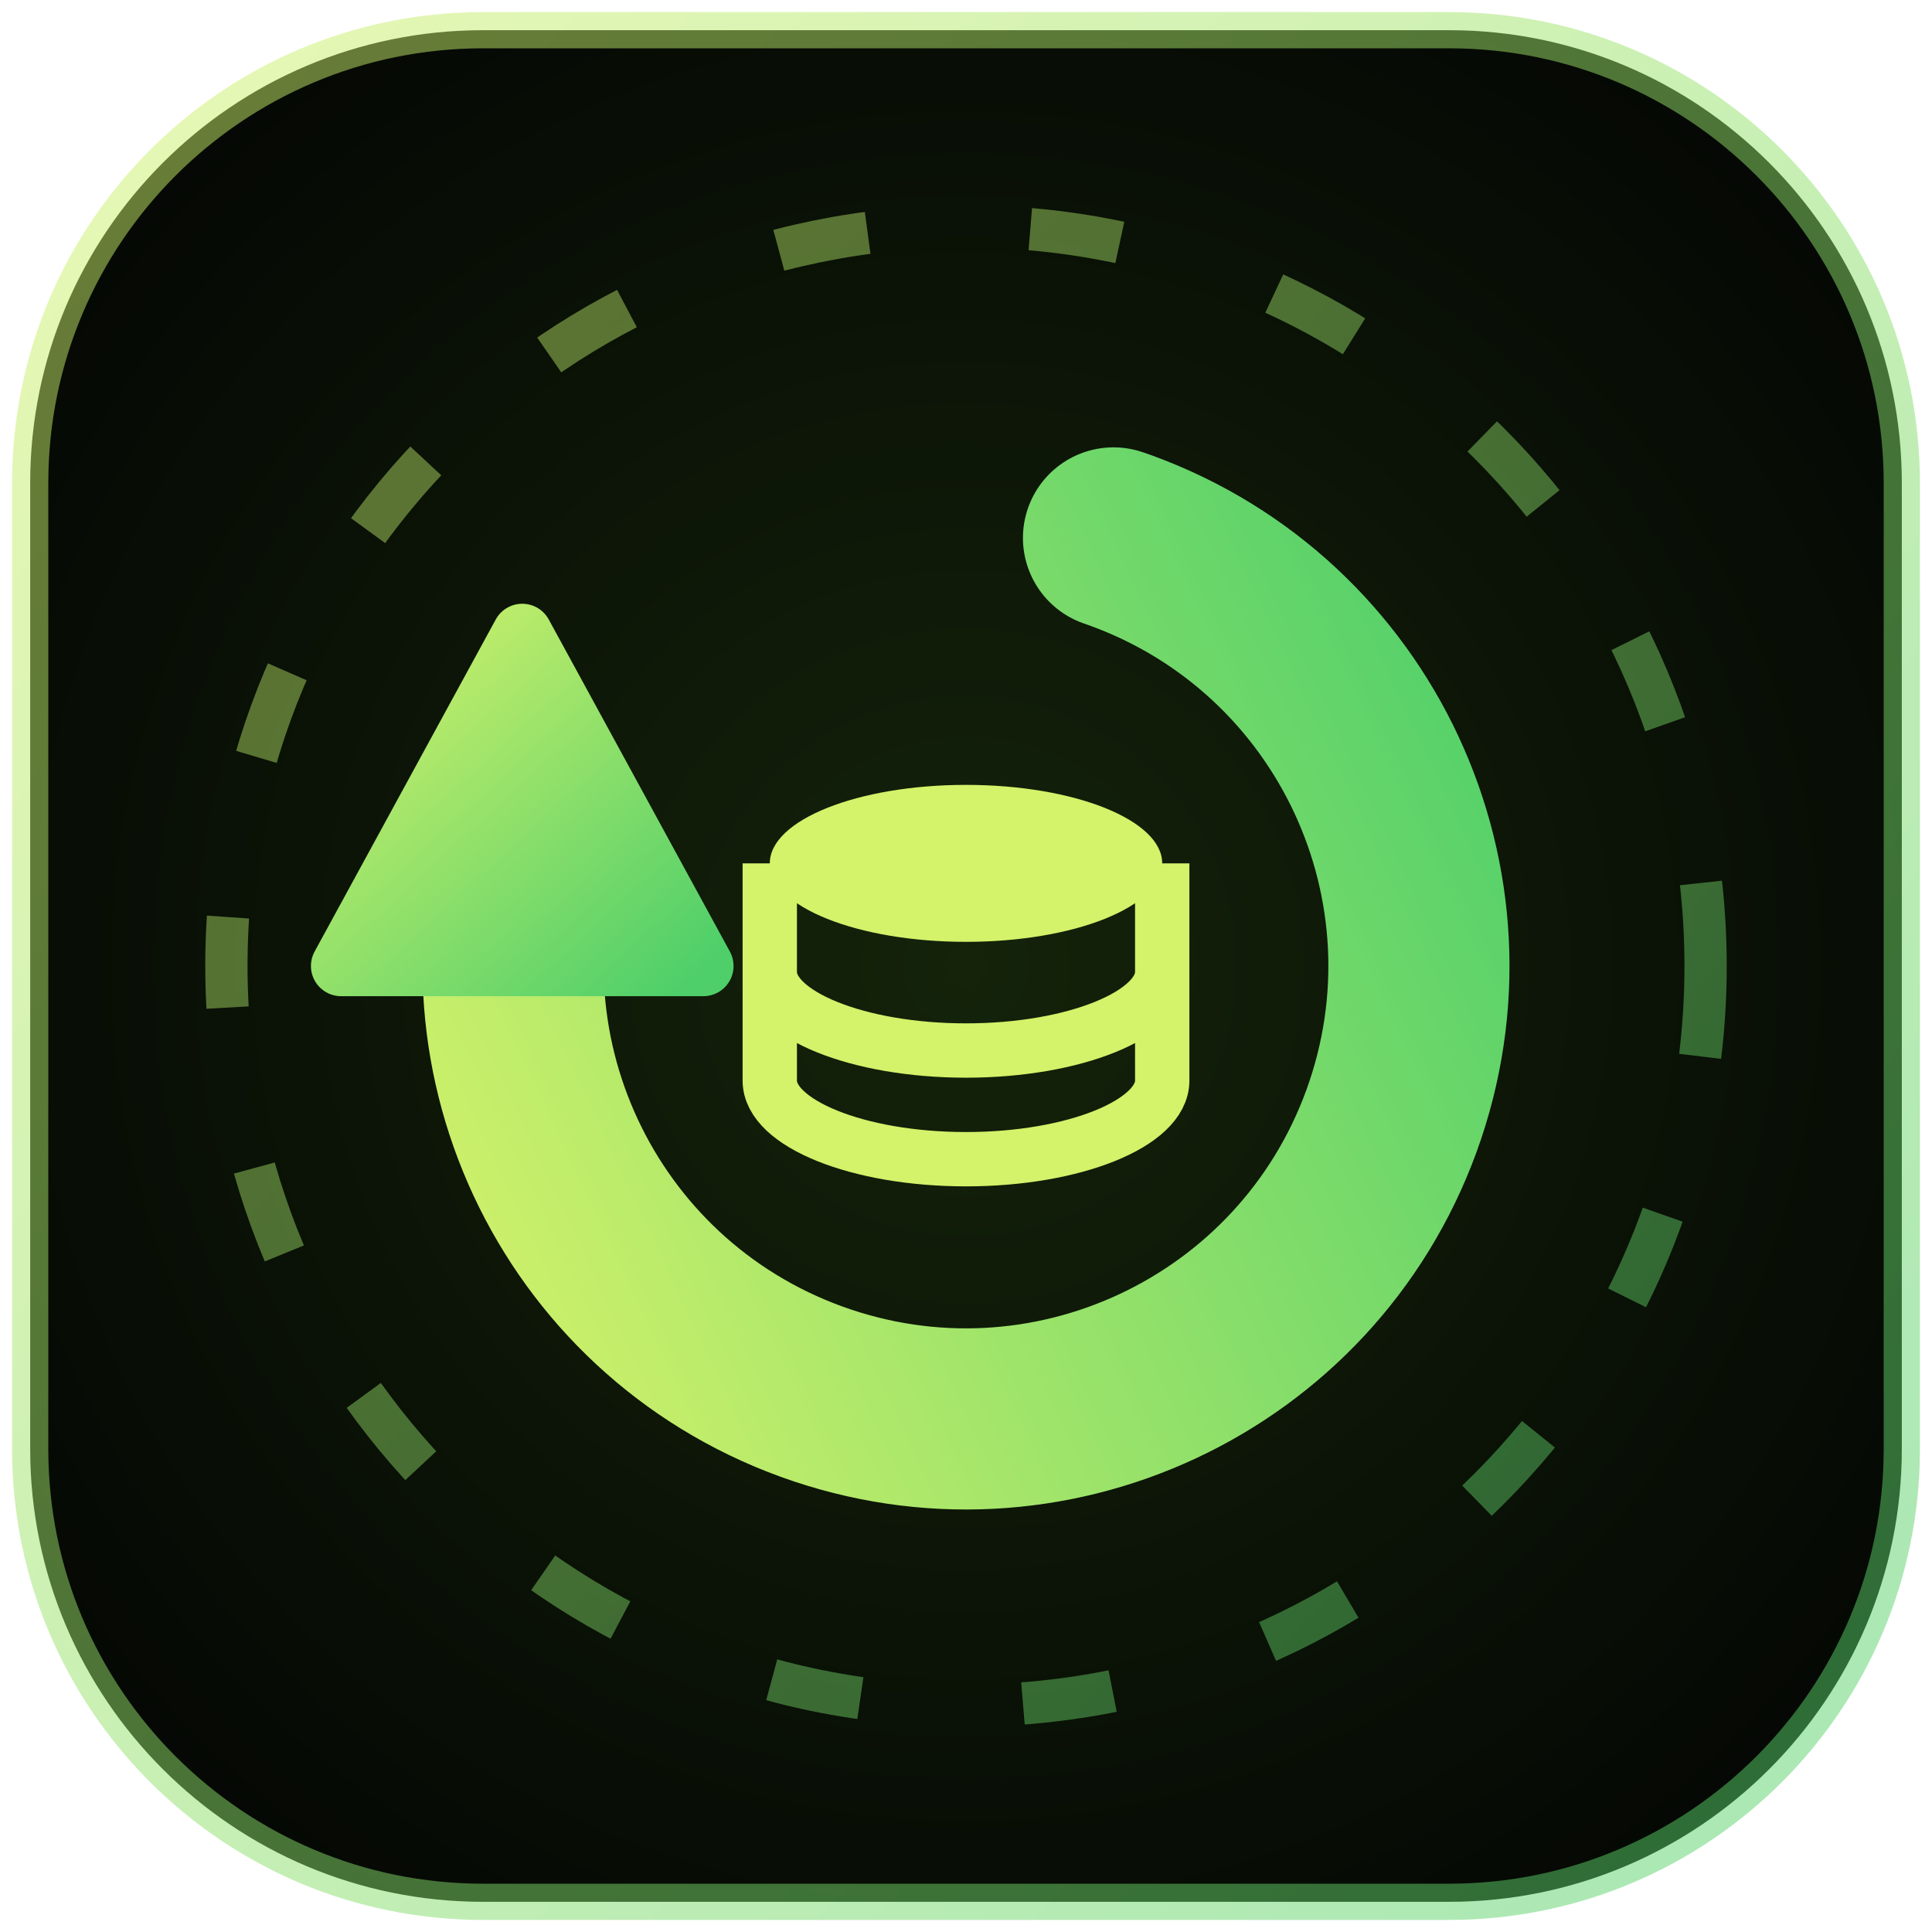
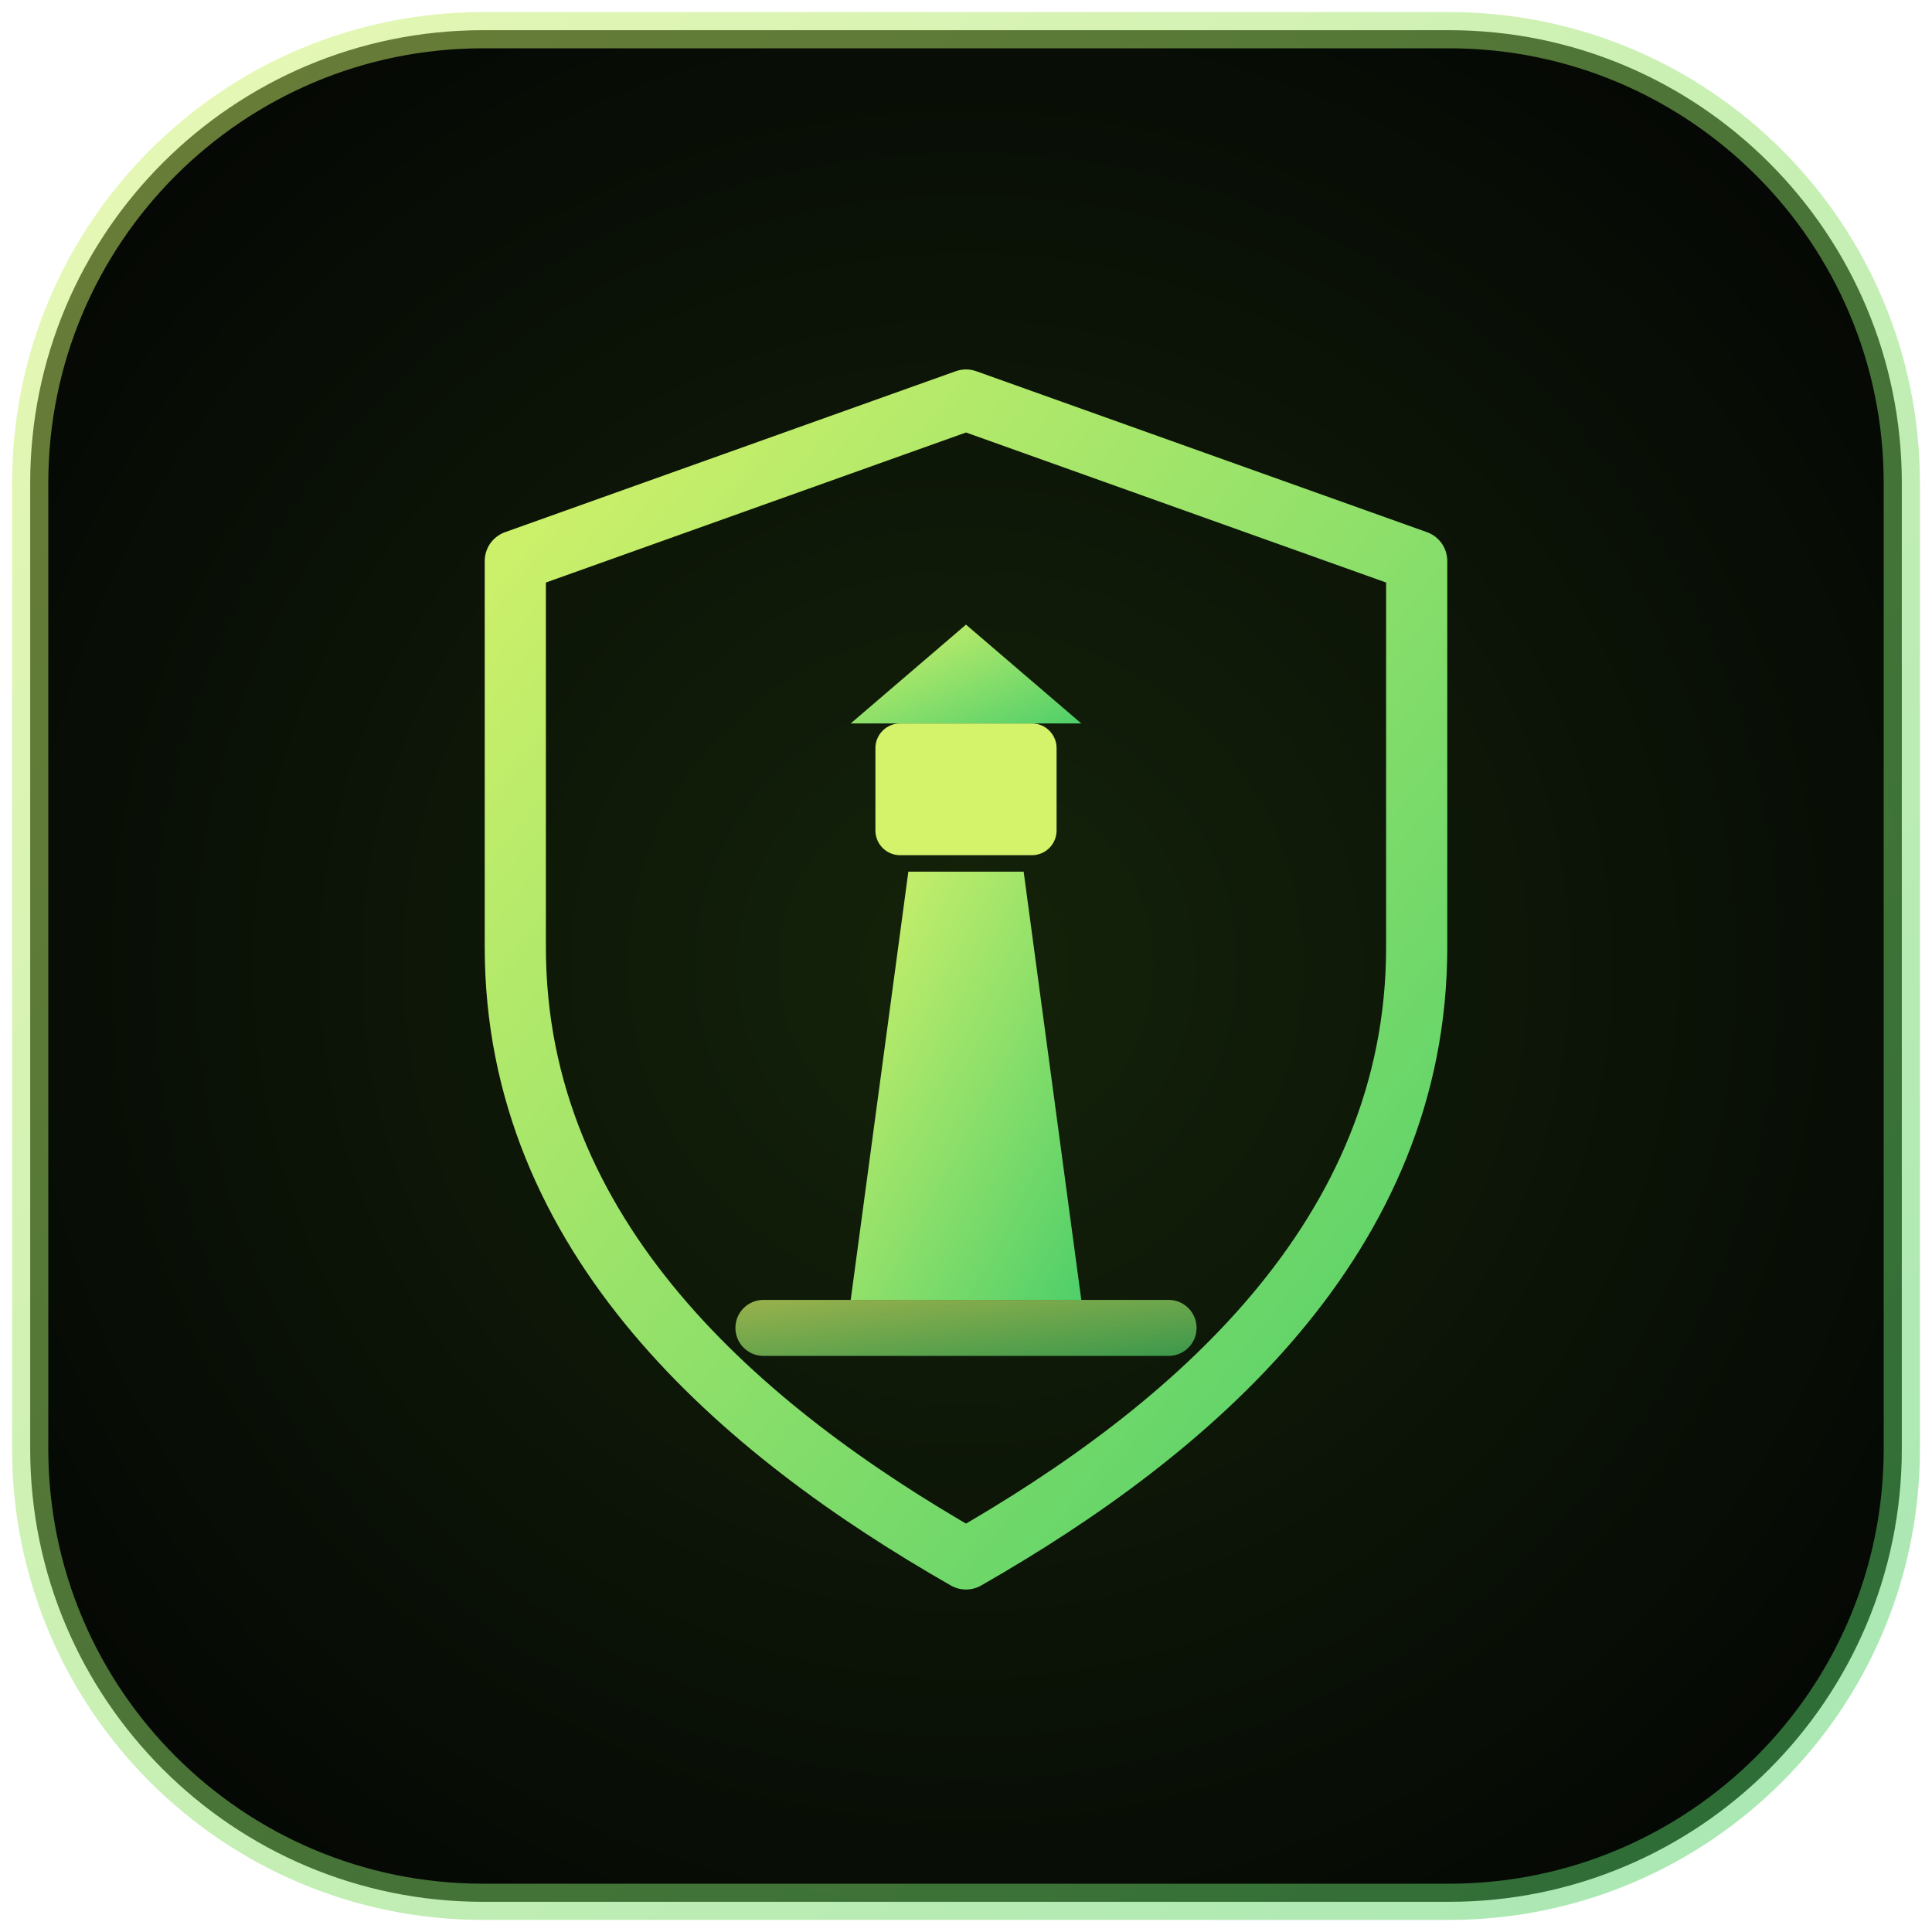
<svg xmlns="http://www.w3.org/2000/svg" viewBox="0 0 64 64">
  <defs>
    <linearGradient id="g" x1="0" y1="0" x2="1" y2="1">
      <stop offset="0" stop-color="#d4f26a" />
      <stop offset="1" stop-color="#4fcf6a" />
    </linearGradient>
    <radialGradient id="r" cx=".5" cy=".5" r=".6">
      <stop offset="0" stop-color="#14230a" />
      <stop offset="1" stop-color="#050804" />
    </radialGradient>
  </defs>
  <rect x="1" y="1" width="62" height="62" rx="15" fill="url(#r)" stroke="url(#g)" stroke-opacity=".5" stroke-width="1.2" />
-   <circle cx="32" cy="32" r="24.5" fill="none" stroke="url(#g)" stroke-width="1.4" stroke-opacity=".45" stroke-dasharray="3 5.4" />
-   <circle cx="32" cy="32" r="15" fill="none" stroke="url(#g)" stroke-width="6" stroke-linecap="round" stroke-dasharray="66 28" transform="rotate(-70 32 32)" />
-   <polygon points="17.3,21 11.3,32 23.3,32" fill="url(#g)" stroke="url(#g)" stroke-width="2" stroke-linejoin="round" />
-   <ellipse cx="32" cy="28.6" rx="6.5" ry="2.6" fill="#d4f26a" />
-   <path d="M25.5 28.6v7.2c0 1.4 2.9 2.6 6.5 2.6s6.5-1.2 6.5-2.6v-7.2M25.5 32.2c0 1.4 2.9 2.6 6.5 2.6s6.5-1.2 6.5-2.6" fill="none" stroke="#d4f26a" stroke-width="1.8" />
+   <g transform="translate(32 32) scale(0.62) translate(-54 -56)">
+     <path d="M0 -17 L14 -12 V0 C14 9 7 15 0 19 C-7 15 -14 9 -14 0 V-12 Z" transform="translate(54 55) scale(1.72)" fill="none" stroke="url(#g)" stroke-width="1.9" stroke-linejoin="round" />
+     <g transform="translate(54 58) scale(.88) translate(-54 -58)">
+       <path d="M47 76 L50.5 50 L57.5 50 L61 76 Z" fill="url(#g)" />
+       <rect x="48.5" y="41" width="11" height="8" rx="1.5" fill="#d4f26a" />
+       <path d="M47 41 L54 35 L61 41 Z" fill="url(#g)" />
+       <rect x="40" y="76" width="28" height="3.4" rx="1.7" fill="url(#g)" fill-opacity=".7" />
+     </g>
+   </g>
</svg>
